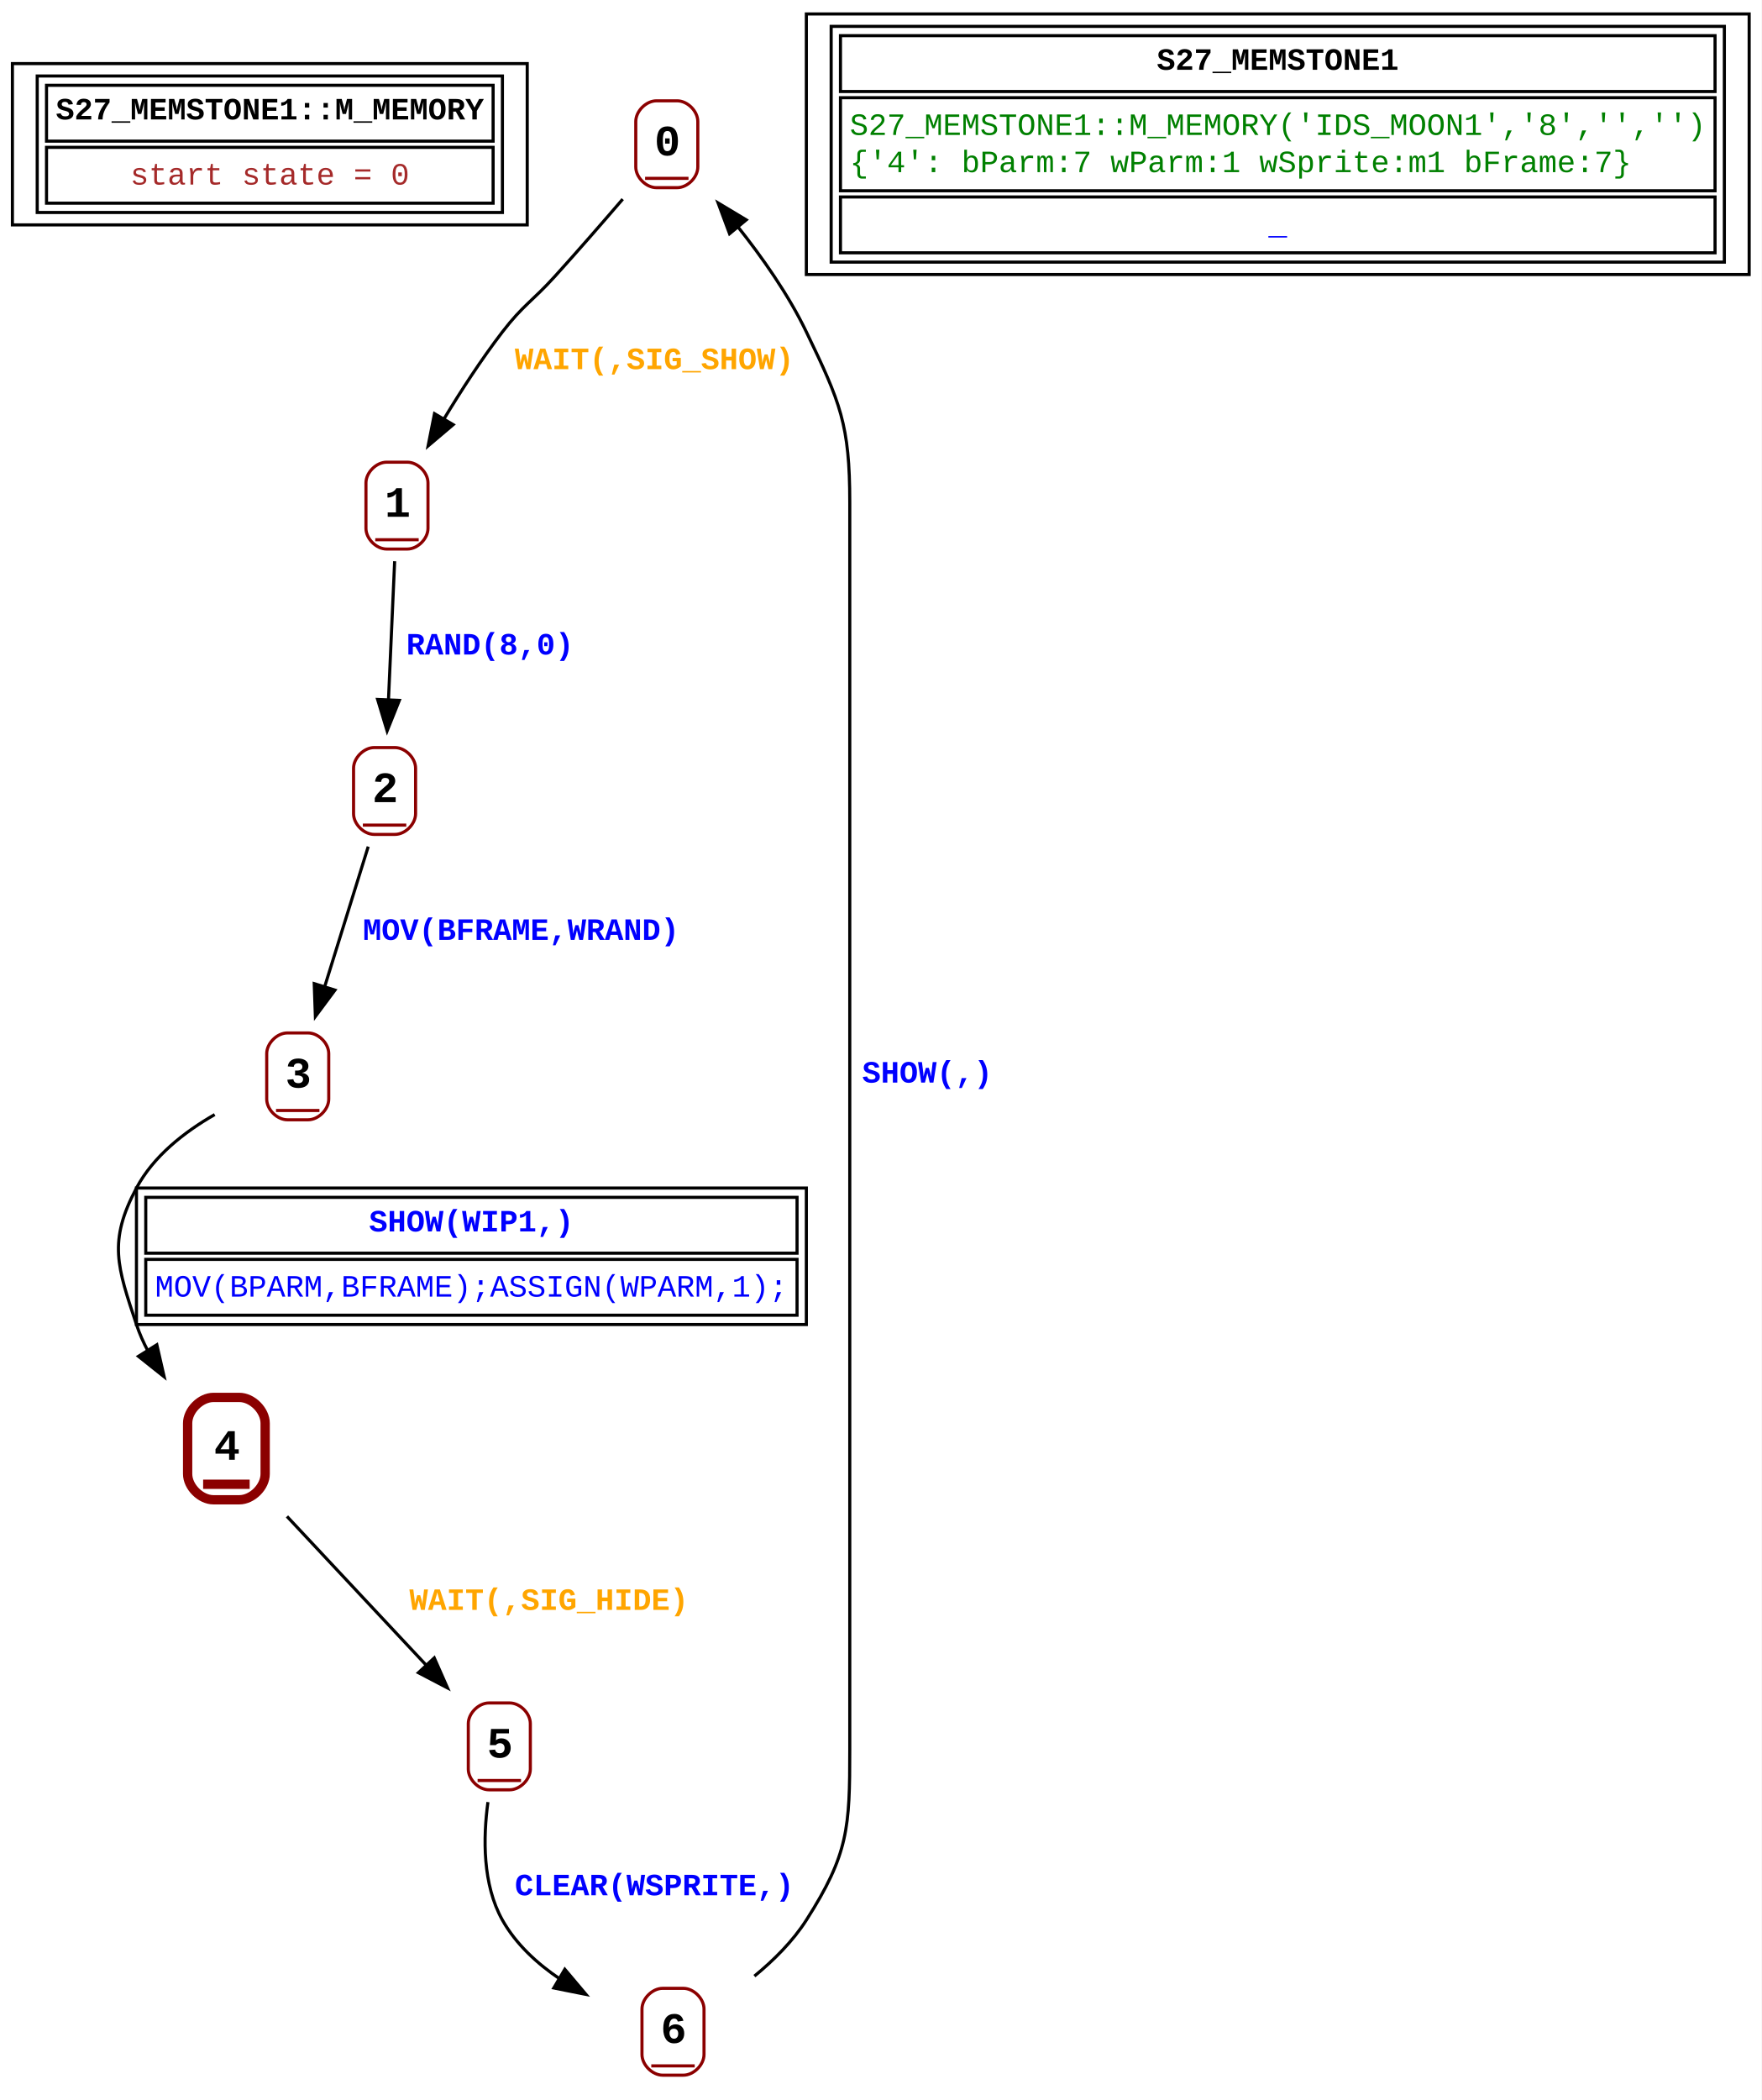
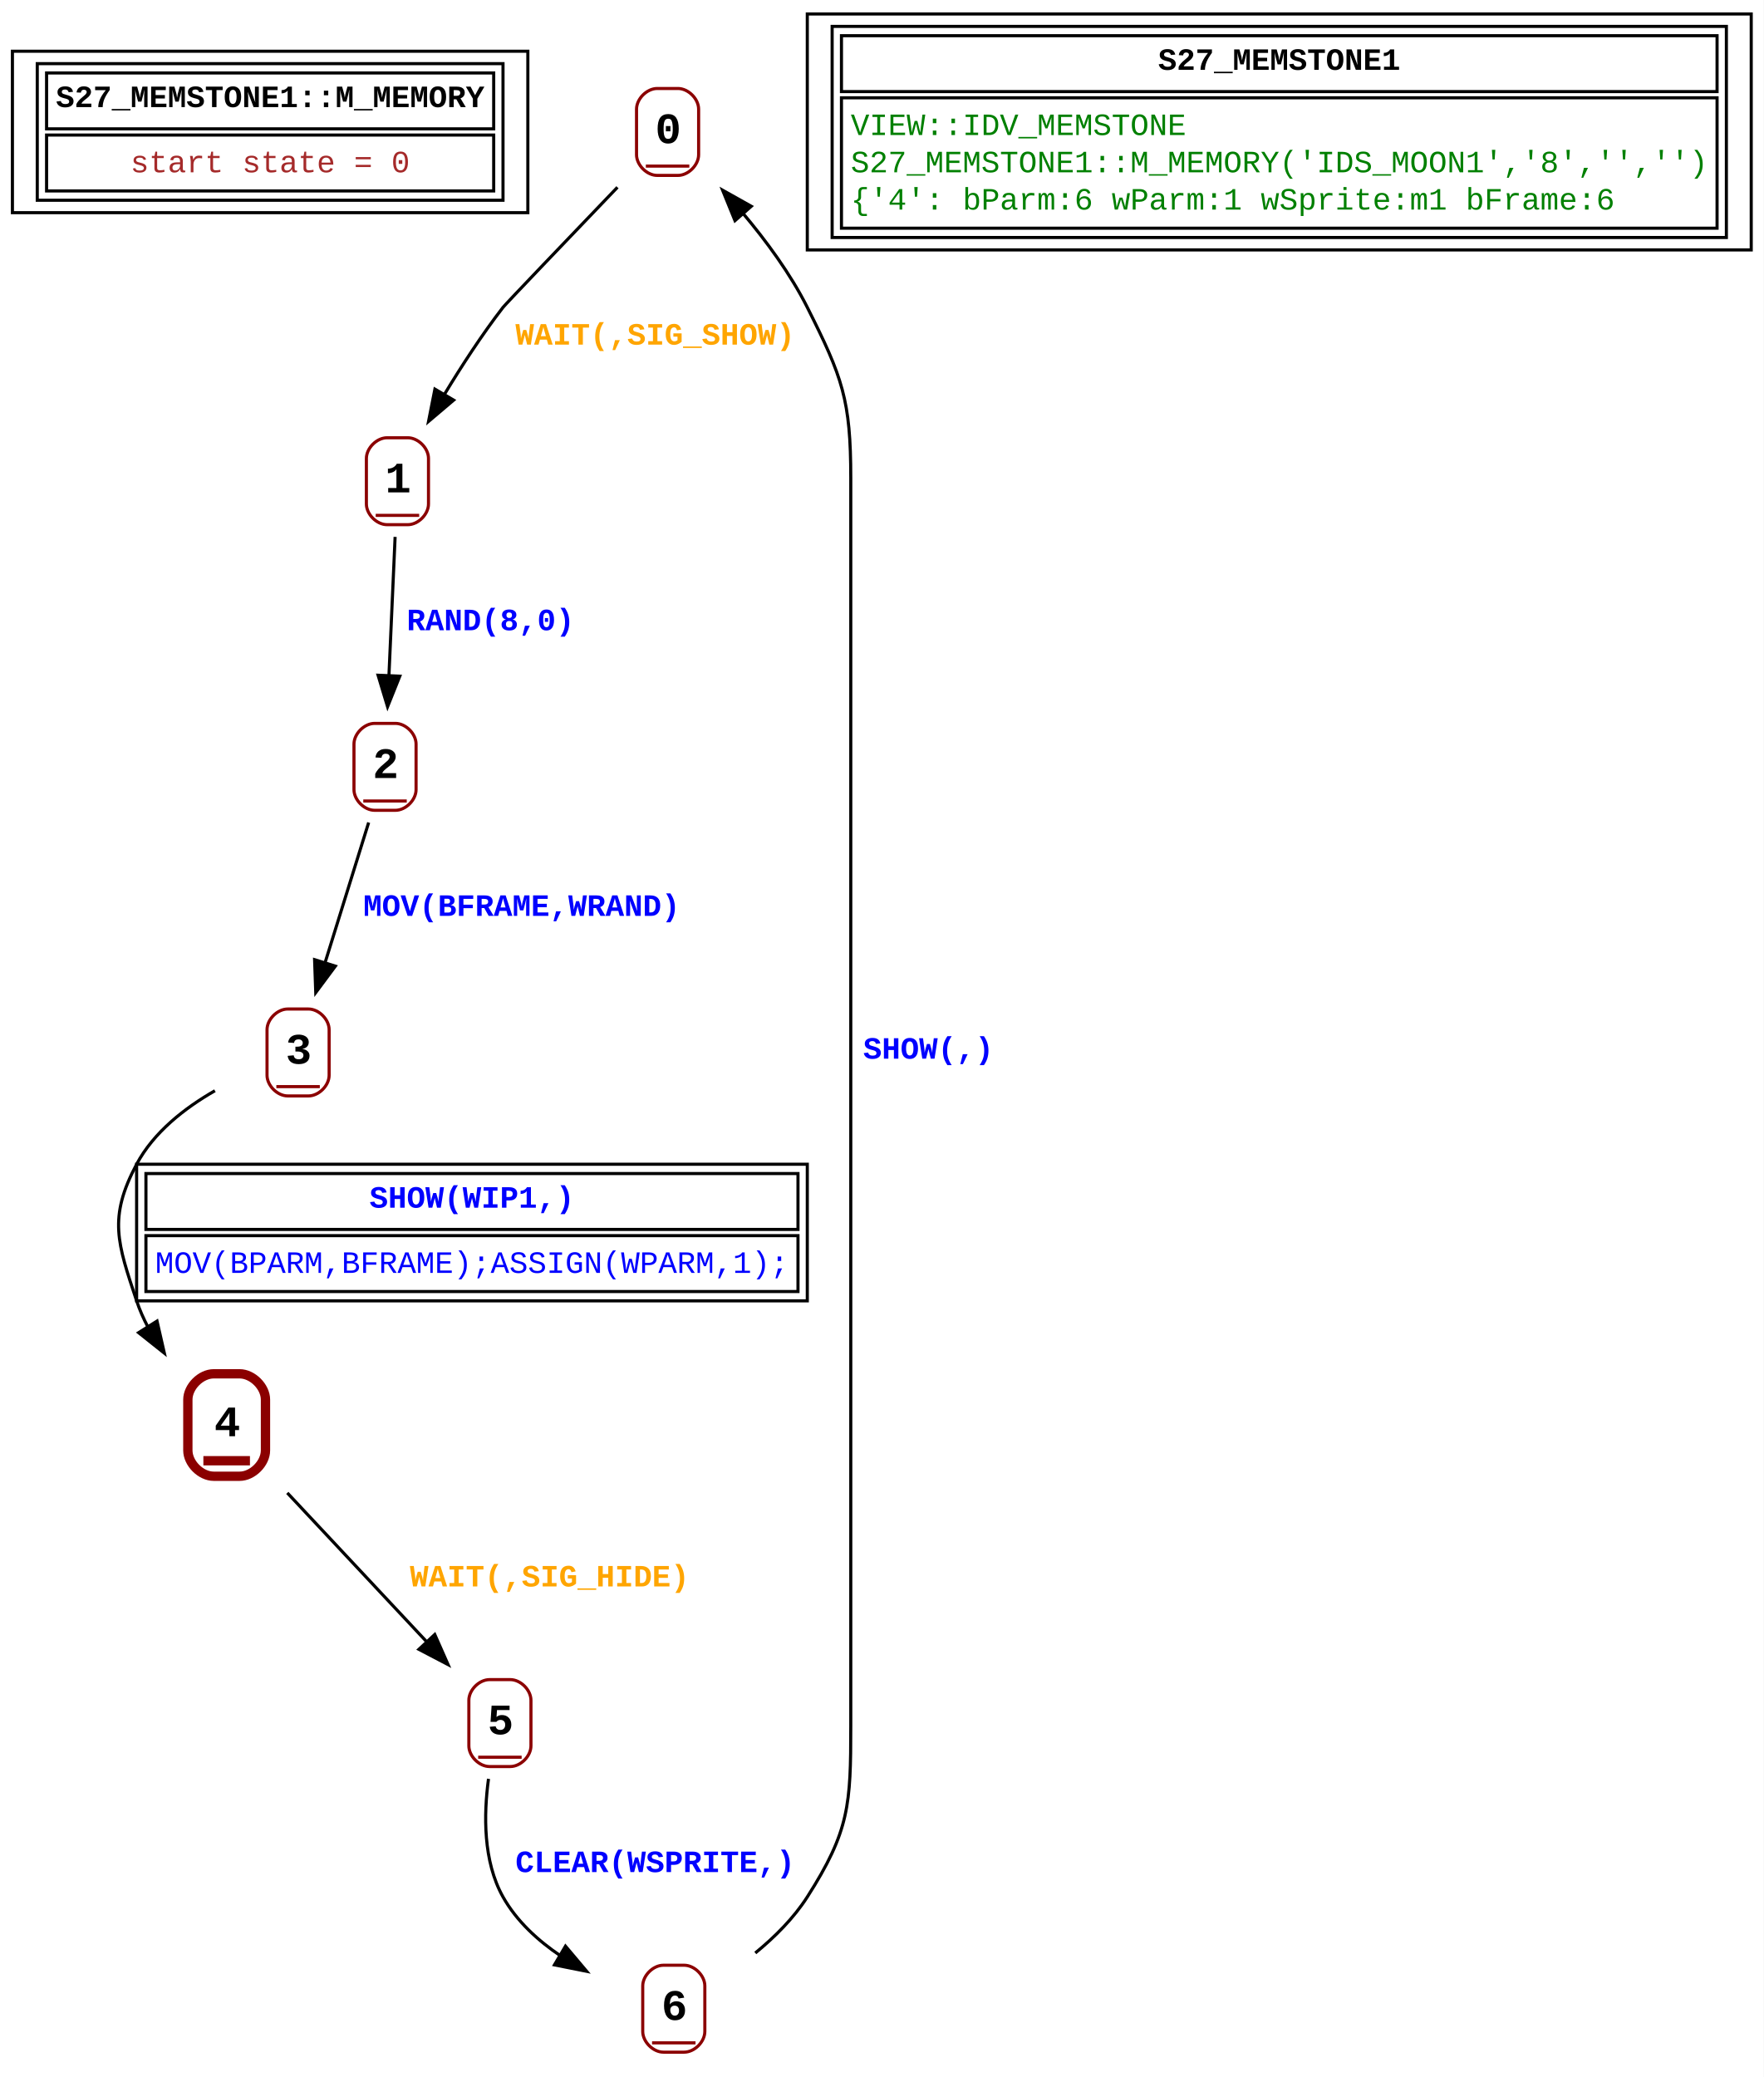
- <svg xmlns="http://www.w3.org/2000/svg" width="568pt" height="677pt" viewBox="0.00 0.00 568.00 677.00">
-   <g id="graph0" class="graph" transform="scale(1 1) rotate(0) translate(4 673)">
-     <polygon fill="white" stroke="none" points="-4,4 -4,-673 564,-673 564,4 -4,4" />
+ <svg xmlns="http://www.w3.org/2000/svg" width="568pt" height="669pt" viewBox="0.00 0.00 568.00 669.00">
+   <g id="graph0" class="graph" transform="scale(1 1) rotate(0) translate(4 665)">
+     <polygon fill="white" stroke="none" points="-4,4 -4,-665 564,-665 564,4 -4,4" />
    <g id="node1" class="node">
-       <polygon fill="none" stroke="black" points="0,-600.5 0,-652.5 166,-652.5 166,-600.5 0,-600.5" />
-       <polygon fill="none" stroke="black" points="11,-627.5 11,-645.5 155,-645.5 155,-627.5 11,-627.5" />
-       <text text-anchor="start" x="14" y="-634.5" font-family="Courier New" font-weight="bold" font-size="10.00">S27_MEMSTONE1::M_MEMORY</text>
-       <polygon fill="none" stroke="black" points="11,-607.5 11,-625.5 155,-625.5 155,-607.5 11,-607.5" />
-       <text text-anchor="start" x="37.99" y="-613.5" font-family="Courier New" font-size="10.00" fill="brown">start state = 0</text>
-       <polygon fill="none" stroke="black" points="8,-604.5 8,-648.5 158,-648.5 158,-604.5 8,-604.5" />
+       <polygon fill="none" stroke="black" points="0,-596.5 0,-648.5 166,-648.5 166,-596.5 0,-596.5" />
+       <polygon fill="none" stroke="black" points="11,-623.5 11,-641.5 155,-641.5 155,-623.5 11,-623.5" />
+       <text text-anchor="start" x="14" y="-630.5" font-family="Courier New" font-weight="bold" font-size="10.00">S27_MEMSTONE1::M_MEMORY</text>
+       <polygon fill="none" stroke="black" points="11,-603.5 11,-621.5 155,-621.5 155,-603.5 11,-603.5" />
+       <text text-anchor="start" x="37.99" y="-609.5" font-family="Courier New" font-size="10.00" fill="brown">start state = 0</text>
+       <polygon fill="none" stroke="black" points="8,-600.5 8,-644.5 158,-644.5 158,-600.5 8,-600.5" />
    </g>
    <g id="node2" class="node">
-       <polyline fill="none" stroke="darkred" points="204,-615.5 218,-615.5" />
-       <text text-anchor="start" x="207" y="-622.9" font-family="Courier New" font-weight="bold" font-size="14.00">0</text>
-       <path fill="none" stroke="darkred" d="M207.67,-612.5C207.67,-612.5 214.33,-612.5 214.33,-612.5 217.67,-612.5 221,-615.83 221,-619.17 221,-619.17 221,-633.83 221,-633.83 221,-637.17 217.67,-640.5 214.33,-640.5 214.33,-640.5 207.67,-640.5 207.67,-640.5 204.33,-640.5 201,-637.17 201,-633.83 201,-633.83 201,-619.17 201,-619.17 201,-615.83 204.33,-612.5 207.67,-612.5" />
+       <polyline fill="none" stroke="darkred" points="204,-611.5 218,-611.5" />
+       <text text-anchor="start" x="207" y="-618.9" font-family="Courier New" font-weight="bold" font-size="14.00">0</text>
+       <path fill="none" stroke="darkred" d="M207.67,-608.5C207.67,-608.5 214.33,-608.5 214.33,-608.5 217.67,-608.5 221,-611.83 221,-615.17 221,-615.17 221,-629.83 221,-629.83 221,-633.17 217.67,-636.5 214.33,-636.5 214.33,-636.5 207.67,-636.5 207.67,-636.5 204.33,-636.5 201,-633.17 201,-629.83 201,-629.83 201,-615.17 201,-615.17 201,-611.83 204.33,-608.5 207.67,-608.5" />
    </g>
    <g id="node3" class="node">
      <polyline fill="none" stroke="darkred" points="117,-499 131,-499" />
      <text text-anchor="start" x="120" y="-506.4" font-family="Courier New" font-weight="bold" font-size="14.00">1</text>
      <path fill="none" stroke="darkred" d="M120.67,-496C120.67,-496 127.33,-496 127.33,-496 130.67,-496 134,-499.33 134,-502.67 134,-502.67 134,-517.33 134,-517.33 134,-520.67 130.67,-524 127.33,-524 127.33,-524 120.67,-524 120.67,-524 117.33,-524 114,-520.67 114,-517.33 114,-517.33 114,-502.67 114,-502.67 114,-499.33 117.33,-496 120.67,-496" />
    </g>
    <g id="edge1" class="edge">
-       <path fill="none" stroke="black" d="M196.79,-608.8C190.23,-601.17 182.3,-592.06 175,-584 167.62,-575.84 164.71,-574.72 158,-566 151.24,-557.2 144.63,-547.01 139.07,-537.8" />
-       <polygon fill="black" stroke="black" points="142.13,-536.1 134.04,-529.25 136.1,-539.64 142.13,-536.1" />
+       <path fill="none" stroke="black" d="M194.86,-604.68C179.57,-588.74 158.82,-567.06 158,-566 151.22,-557.22 144.6,-547.03 139.04,-537.82" />
+       <polygon fill="black" stroke="black" points="142.1,-536.12 134.02,-529.27 136.07,-539.66 142.1,-536.12" />
      <text text-anchor="start" x="162" y="-554" font-family="Courier New" font-weight="bold" font-size="10.00" fill="orange">WAIT(,SIG_SHOW)</text>
    </g>
    <g id="node4" class="node">
      <polyline fill="none" stroke="darkred" points="113,-407 127,-407" />
      <text text-anchor="start" x="116" y="-414.4" font-family="Courier New" font-weight="bold" font-size="14.00">2</text>
      <path fill="none" stroke="darkred" d="M116.67,-404C116.67,-404 123.33,-404 123.33,-404 126.67,-404 130,-407.33 130,-410.67 130,-410.67 130,-425.33 130,-425.33 130,-428.67 126.67,-432 123.33,-432 123.33,-432 116.67,-432 116.67,-432 113.33,-432 110,-428.67 110,-425.33 110,-425.33 110,-410.67 110,-410.67 110,-407.33 113.33,-404 116.67,-404" />
    </g>
    <g id="edge2" class="edge">
      <path fill="none" stroke="black" d="M123.25,-492.07C122.68,-479.38 121.9,-461.71 121.24,-446.94" />
      <polygon fill="black" stroke="black" points="124.76,-447.2 120.82,-437.36 117.76,-447.51 124.76,-447.2" />
      <text text-anchor="start" x="127" y="-462" font-family="Courier New" font-weight="bold" font-size="10.00" fill="blue">RAND(8,0)</text>
    </g>
    <g id="node5" class="node">
      <polyline fill="none" stroke="darkred" points="85,-315 99,-315" />
      <text text-anchor="start" x="88" y="-322.4" font-family="Courier New" font-weight="bold" font-size="14.00">3</text>
      <path fill="none" stroke="darkred" d="M88.67,-312C88.67,-312 95.33,-312 95.33,-312 98.67,-312 102,-315.33 102,-318.67 102,-318.67 102,-333.33 102,-333.33 102,-336.67 98.67,-340 95.33,-340 95.33,-340 88.67,-340 88.67,-340 85.33,-340 82,-336.67 82,-333.33 82,-333.33 82,-318.67 82,-318.67 82,-315.33 85.33,-312 88.67,-312" />
    </g>
    <g id="edge3" class="edge">
      <path fill="none" stroke="black" d="M114.73,-400.07C110.74,-387.25 105.18,-369.36 100.56,-354.5" />
      <polygon fill="black" stroke="black" points="104.01,-353.81 97.69,-345.3 97.32,-355.89 104.01,-353.81" />
      <text text-anchor="start" x="113" y="-370" font-family="Courier New" font-weight="bold" font-size="10.00" fill="blue">MOV(BFRAME,WRAND)</text>
    </g>
    <g id="node6" class="node">
      <polyline fill="none" stroke="darkred" stroke-width="3" points="61.5,-194.5 76.5,-194.5" />
      <text text-anchor="start" x="65" y="-202.4" font-family="Courier New" font-weight="bold" font-size="14.00">4</text>
      <path fill="none" stroke="darkred" stroke-width="3" d="M64.83,-189.5C64.83,-189.5 73.17,-189.5 73.17,-189.5 77.33,-189.5 81.5,-193.67 81.5,-197.83 81.5,-197.83 81.5,-214.17 81.5,-214.17 81.5,-218.33 77.33,-222.5 73.17,-222.5 73.17,-222.5 64.83,-222.5 64.83,-222.5 60.67,-222.5 56.5,-218.33 56.5,-214.17 56.5,-214.17 56.5,-197.83 56.5,-197.83 56.5,-193.67 60.67,-189.5 64.83,-189.5" />
    </g>
    <g id="edge4" class="edge">
      <path fill="none" stroke="black" d="M65.22,-313.68C55.45,-308.08 45.47,-300.28 40,-290 30.81,-272.74 33.85,-264.56 40,-246 40.96,-243.1 42.23,-240.23 43.7,-237.46" />
      <polygon fill="black" stroke="black" points="46.57,-239.48 48.93,-229.15 40.64,-235.75 46.57,-239.48" />
      <polygon fill="none" stroke="black" points="43,-269 43,-287 253,-287 253,-269 43,-269" />
      <text text-anchor="start" x="114.99" y="-276" font-family="Courier New" font-weight="bold" font-size="10.00" fill="blue">SHOW(WIP1,)</text>
      <polygon fill="none" stroke="black" points="43,-249 43,-267 253,-267 253,-249 43,-249" />
      <text text-anchor="start" x="46" y="-255" font-family="Courier New" font-size="10.00" fill="blue">MOV(BPARM,BFRAME);ASSIGN(WPARM,1);</text>
      <polygon fill="none" stroke="black" points="40,-246 40,-290 256,-290 256,-246 40,-246" />
    </g>
    <g id="node7" class="node">
      <polyline fill="none" stroke="darkred" points="150,-99 164,-99" />
      <text text-anchor="start" x="153" y="-106.4" font-family="Courier New" font-weight="bold" font-size="14.00">5</text>
      <path fill="none" stroke="darkred" d="M153.67,-96C153.67,-96 160.33,-96 160.33,-96 163.67,-96 167,-99.33 167,-102.67 167,-102.67 167,-117.33 167,-117.33 167,-120.67 163.67,-124 160.33,-124 160.33,-124 153.67,-124 153.67,-124 150.33,-124 147,-120.67 147,-117.33 147,-117.33 147,-102.67 147,-102.67 147,-99.33 150.33,-96 153.67,-96" />
    </g>
    <g id="edge5" class="edge">
      <path fill="none" stroke="black" d="M88.53,-184.14C101.82,-169.94 119.48,-151.08 133.54,-136.06" />
      <polygon fill="black" stroke="black" points="136.02,-138.53 140.3,-128.84 130.91,-133.75 136.02,-138.53" />
      <text text-anchor="start" x="128" y="-154" font-family="Courier New" font-weight="bold" font-size="10.00" fill="orange">WAIT(,SIG_HIDE)</text>
    </g>
    <g id="node8" class="node">
      <polyline fill="none" stroke="darkred" points="206,-7 220,-7" />
      <text text-anchor="start" x="209" y="-14.4" font-family="Courier New" font-weight="bold" font-size="14.00">6</text>
      <path fill="none" stroke="darkred" d="M209.67,-4C209.67,-4 216.33,-4 216.33,-4 219.67,-4 223,-7.33 223,-10.67 223,-10.67 223,-25.33 223,-25.33 223,-28.67 219.67,-32 216.33,-32 216.33,-32 209.67,-32 209.67,-32 206.33,-32 203,-28.67 203,-25.33 203,-25.33 203,-10.67 203,-10.67 203,-7.33 206.33,-4 209.67,-4" />
    </g>
    <g id="edge6" class="edge">
      <path fill="none" stroke="black" d="M153.33,-92.04C151.77,-80.58 151.55,-65.49 158,-54 162.36,-46.23 169.24,-39.92 176.68,-34.92" />
      <polygon fill="black" stroke="black" points="178.12,-38.14 184.95,-30.04 174.56,-32.11 178.12,-38.14" />
      <text text-anchor="start" x="162" y="-62" font-family="Courier New" font-weight="bold" font-size="10.00" fill="blue">CLEAR(WSPRITE,)</text>
    </g>
    <g id="edge7" class="edge">
-       <path fill="none" stroke="black" d="M239.25,-35.94C245.52,-41.08 251.65,-47.19 256,-54 269.58,-75.26 270,-83.78 270,-109 270,-511 270,-511 270,-511 270,-536.22 266.93,-543.27 256,-566 250.2,-578.06 241.74,-590.08 233.73,-600.13" />
-       <polygon fill="black" stroke="black" points="231.24,-597.65 227.54,-607.58 236.62,-602.12 231.24,-597.65" />
+       <path fill="none" stroke="black" d="M239.25,-35.94C245.52,-41.08 251.65,-47.19 256,-54 269.58,-75.26 270,-83.78 270,-109 270,-511 270,-511 270,-511 270,-536.22 267.32,-543.46 256,-566 250.57,-576.81 242.75,-587.43 235.15,-596.45" />
+       <polygon fill="black" stroke="black" points="232.71,-593.93 228.72,-603.74 237.96,-598.56 232.71,-593.93" />
      <text text-anchor="start" x="274" y="-324" font-family="Courier New" font-weight="bold" font-size="10.00" fill="blue">SHOW(,)</text>
    </g>
    <g id="node9" class="node">
-       <polygon fill="none" stroke="black" points="256,-584.5 256,-668.5 560,-668.5 560,-584.5 256,-584.5" />
-       <polygon fill="none" stroke="black" points="267,-643.5 267,-661.5 549,-661.5 549,-643.5 267,-643.5" />
-       <text text-anchor="start" x="368.99" y="-650.5" font-family="Courier New" font-weight="bold" font-size="10.00">S27_MEMSTONE1</text>
-       <polygon fill="none" stroke="black" points="267,-611.5 267,-641.5 549,-641.5 549,-611.5 267,-611.5" />
-       <text text-anchor="start" x="270" y="-629.5" font-family="Courier New" font-size="10.00" fill="green">S27_MEMSTONE1::M_MEMORY('IDS_MOON1','8','','')</text>
-       <text text-anchor="start" x="270" y="-617.5" font-family="Courier New" font-size="10.00" fill="green">{'4': bParm:7 wParm:1 wSprite:m1 bFrame:7}</text>
-       <polygon fill="none" stroke="black" points="267,-591.5 267,-609.5 549,-609.5 549,-591.5 267,-591.5" />
-       <text text-anchor="start" x="405" y="-597.5" font-family="Courier New" font-size="10.00" fill="blue">_</text>
-       <polygon fill="none" stroke="black" points="264,-588.5 264,-664.5 552,-664.5 552,-588.5 264,-588.5" />
+       <polygon fill="none" stroke="black" points="256,-584.5 256,-660.5 560,-660.5 560,-584.5 256,-584.5" />
+       <polygon fill="none" stroke="black" points="267,-635.5 267,-653.5 549,-653.5 549,-635.5 267,-635.5" />
+       <text text-anchor="start" x="368.99" y="-642.5" font-family="Courier New" font-weight="bold" font-size="10.00">S27_MEMSTONE1</text>
+       <polygon fill="none" stroke="black" points="267,-591.5 267,-633.5 549,-633.5 549,-591.5 267,-591.5" />
+       <text text-anchor="start" x="270" y="-621.5" font-family="Courier New" font-size="10.00" fill="green">VIEW::IDV_MEMSTONE</text>
+       <text text-anchor="start" x="270" y="-609.5" font-family="Courier New" font-size="10.00" fill="green">S27_MEMSTONE1::M_MEMORY('IDS_MOON1','8','','')</text>
+       <text text-anchor="start" x="270" y="-597.5" font-family="Courier New" font-size="10.00" fill="green">{'4': bParm:6 wParm:1 wSprite:m1 bFrame:6</text>
+       <polygon fill="none" stroke="black" points="264,-588.5 264,-656.5 552,-656.5 552,-588.5 264,-588.5" />
    </g>
  </g>
</svg>
